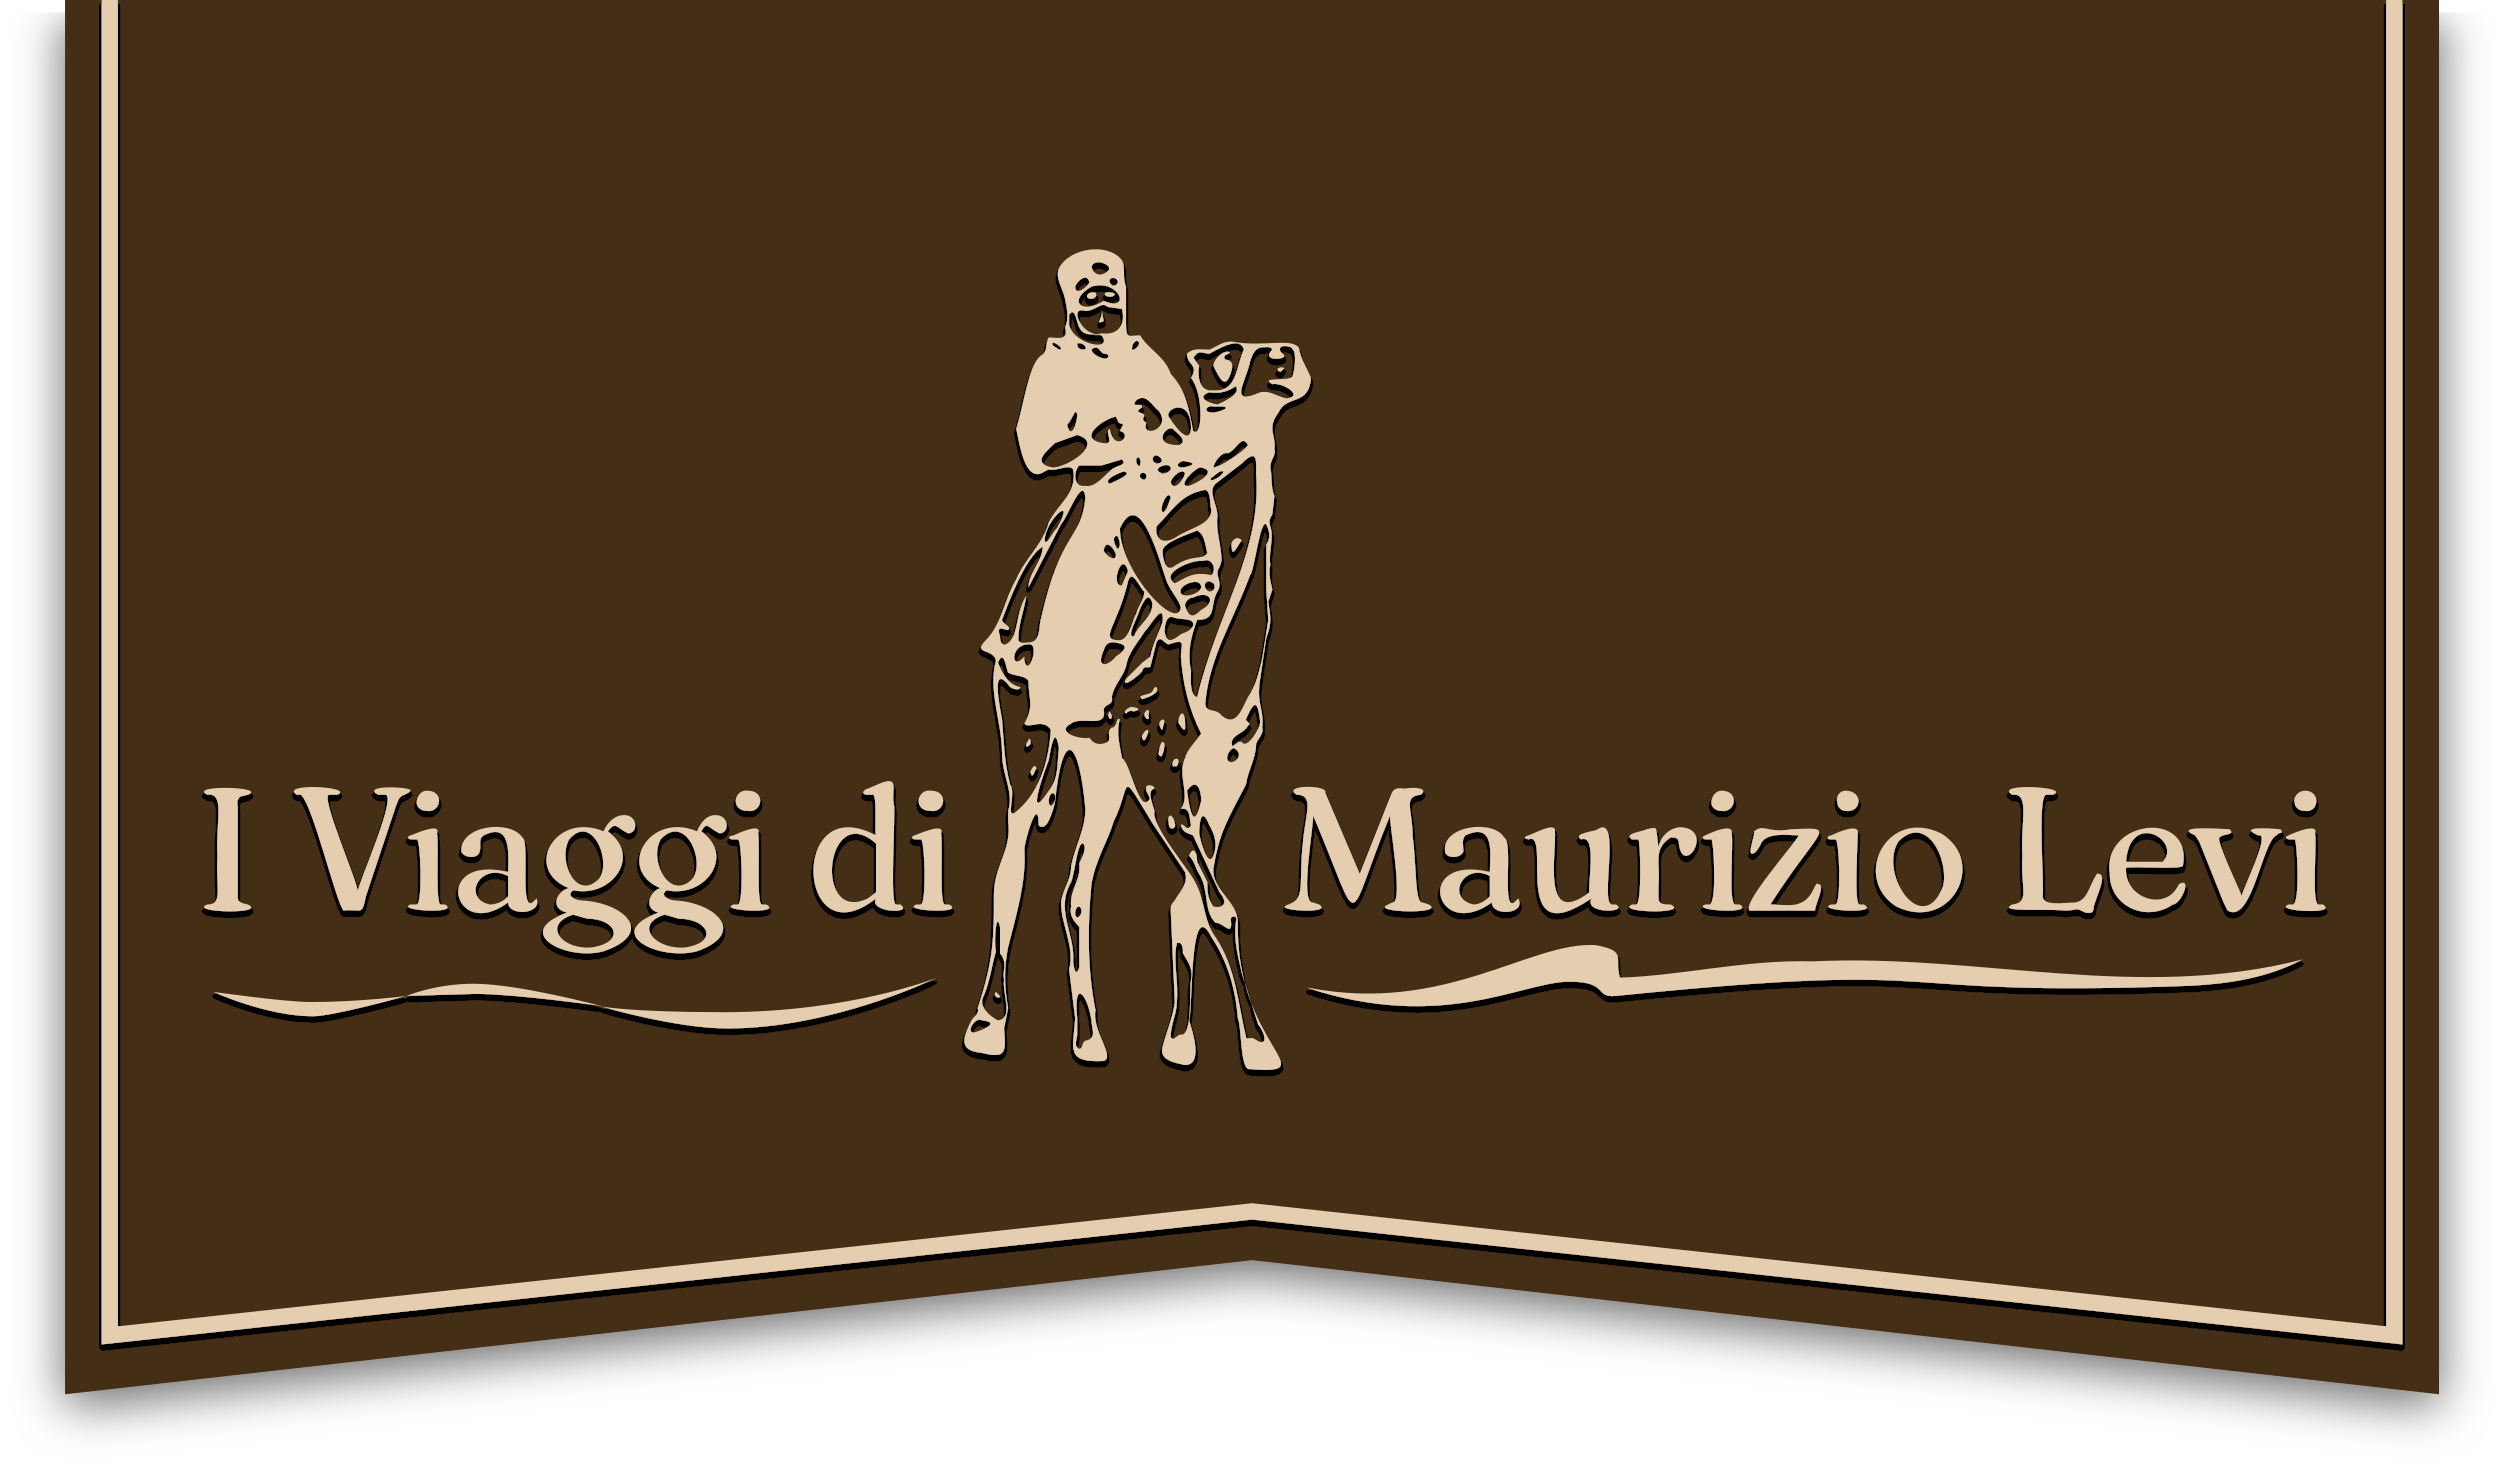
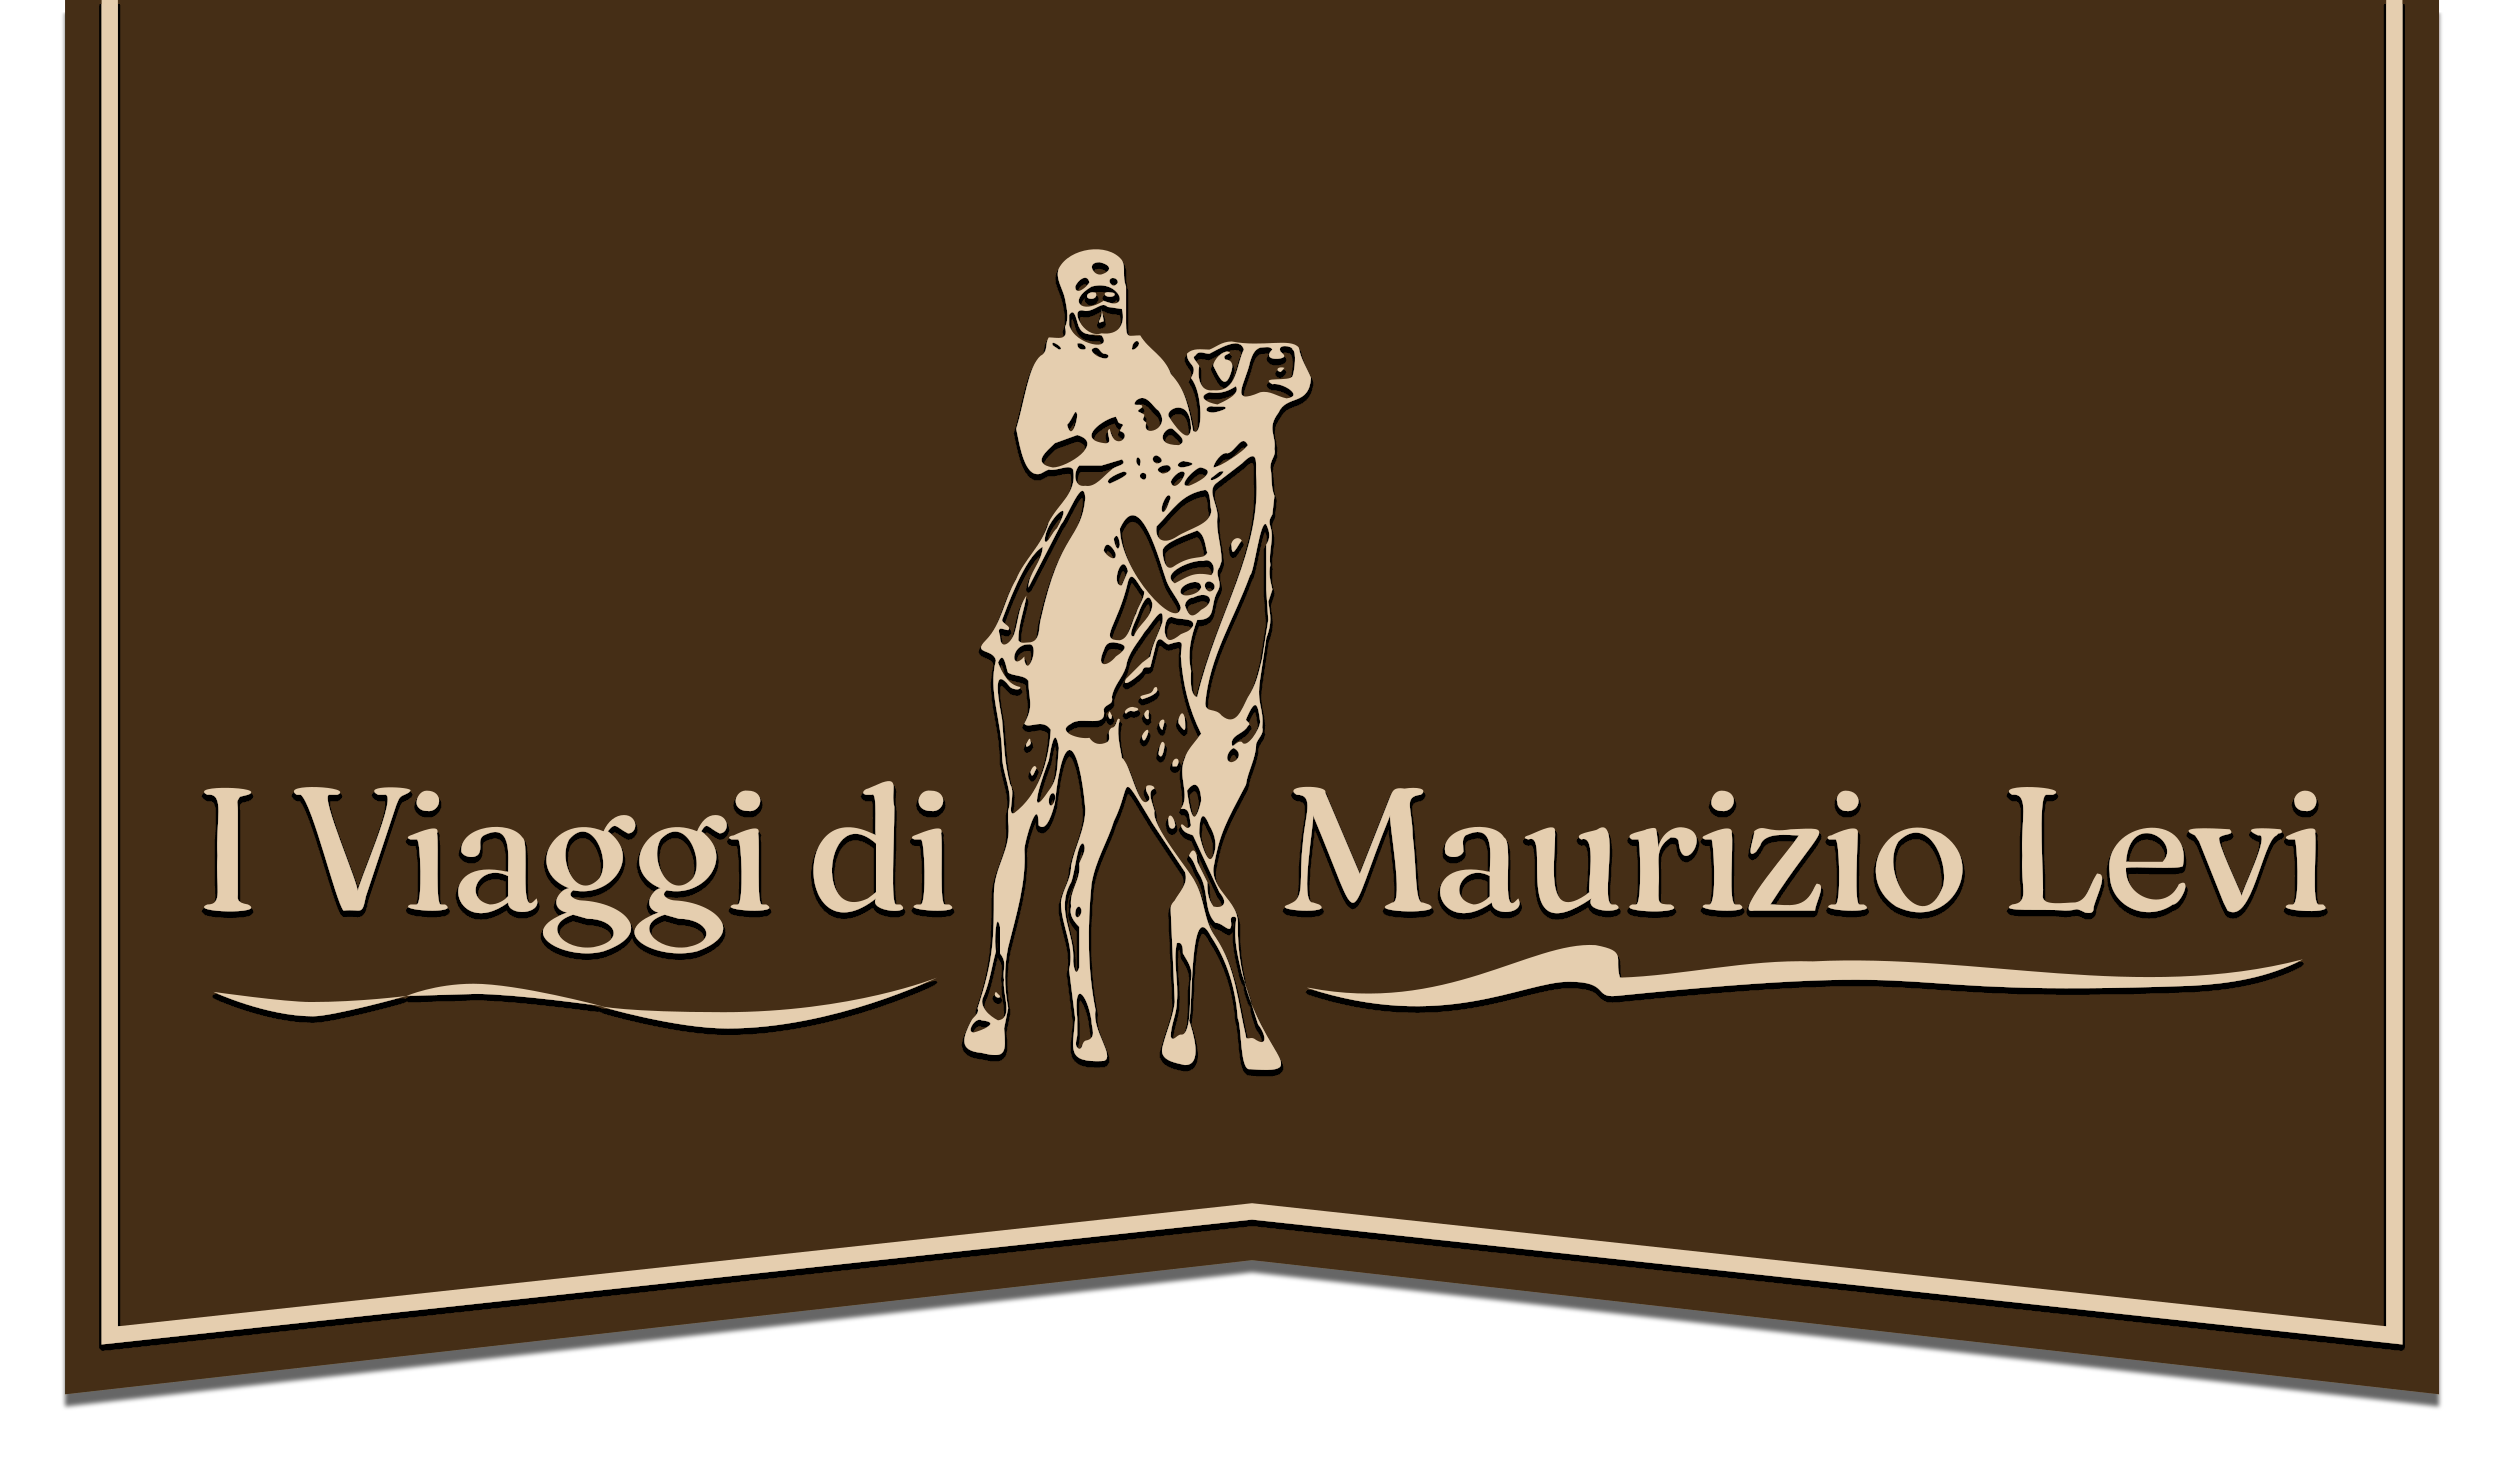
<svg xmlns="http://www.w3.org/2000/svg" viewBox="0 0 1230 724">
  <filter id="a">
-     <feGaussianBlur in="SourceAlpha" stdDeviation="12" />
+     <feGaussianBlur in="SourceAlpha" stdDeviation="1" />
    <feOffset dy="6" />
    <feComponentTransfer>
      <feFuncA slope=".6" type="linear" />
    </feComponentTransfer>
    <feMerge>
      <feMergeNode />
      <feMergeNode in="SourceGraphic" />
    </feMerge>
  </filter>
  <filter id="b">
    <feGaussianBlur in="SourceAlpha" stdDeviation=".6" />
    <feOffset dy="2" />
    <feComponentTransfer>
      <feFuncA slope="55" type="linear" />
    </feComponentTransfer>
    <feMerge>
      <feMergeNode />
      <feMergeNode in="SourceGraphic" />
    </feMerge>
  </filter>
  <g filter="url(#a)">
    <path fill="#452f16" d="M32 0h1168v686l-584-66-584 66z" />
  </g>
  <path fill="transparent" stroke="#e5ceaf" stroke-width="8" d="M1178 0v657l-562-61-562 61V0" filter="url(#b)" />
  <g fill="#e5ceaf" filter="url(#b)">
    <path d="m118 392 4-1c10-4-30-5-20 0 9-1 4 13 5 30-1 16 3 24-5 24-10 4 30 5 20 0-6-1-5-3-5-5v-41c0-5-1-4 1-7zm84-3c1-2-25-3-16 2h3c8-2-14 46-13 48 1-3-19-48-14-48h4c9-4-29-6-20 0h2c6 5 17 52 21 57 9-1 9 3 11-7l15-45c1-2 1-4 4-5l2-1 1-1zm17 56h-2c-3 1-1-29-2-35 2-5-8-1-13 1 0 0-3 1 0 2h3c2-1 3 32 0 32h-3c-8 3 25 5 17 0zm-9-46c7 1 9-10 0-10-3 0-5 3-5 6 0 2 2 4 5 4z" />
    <path d="m264 442-1 1c-8 9-2-29-6-31-6-9-31-6-30 7 1 3 8 4 9 0 1-3-1-6 2-8 14-7 12 10 12 18-38-9-27 35 0 15 0 7 17 6 14-2zm-23 3c-14-3-5-21 9-14v10c-2 2-5 4-9 4z" />
    <path d="M307 401c-4 0-8 3-10 8-24-10-40 19-17 28-6 1-10 10-1 12-28 10 0 24 18 19 26-9 10-24-11-25-2 0-8-2-4-5 19 4 34-17 17-29 4-5 4-2 10 1 5 0 5-9-2-9zm-18 51c14 0 19 11 3 14-15 2-26-11-10-16l7 2zm6-20c-11 12-21-8-15-19 11-13 21 10 15 19z" />
    <path d="M352 401c-4 0-7 3-9 8-24-10-40 19-18 28-5 1-9 10-1 12-28 10 0 24 19 19 25-9 9-24-11-25-2 0-8-2-4-5 19 4 34-17 17-29 3-5 3-2 9 1 5 0 5-9-2-9zm-18 51c14 0 20 11 4 14-15 2-27-11-11-16l7 2zm7-20c-11 12-22-8-16-19 12-13 22 10 16 19zm27-33c7 1 9-10 0-10-7-1-9 10 0 10zm99 46h-2c-3 1-1-29-2-35 2-5-8-1-13 1 0 0-3 1 0 2h3c2-1 3 32 0 32h-2c-9 3 25 5 16 0z" />
    <path d="M377 445h-2c-3 1-1-29-2-35 2-5-8-1-12 1-1 0-4 1-1 2h3c2-1 3 32 0 32h-2c-9 3 25 5 16 0zm66 0h-2c-3 1-1-31-1-48-2-8 3-15-6-12l-7 3c-1 0-4 2-1 3h3c3-2 1 20 2 20-43-23-39 62 0 31-4 7 19 8 12 3zm-16-3c-27 13-21-49 4-27v24l-4 3zm31-43c7 1 9-10 0-10-7-1-9 10 0 10zm245 46-3-1c-4 1-3-18-5-33 0-13-5-19 4-20 4-3-2-4-8-3-6-1-6 2-7 4l-15 38-17-40c2-4-22-4-14 1 9 0 4 10 3 24-2 17 1 26-5 29l-2 1c-10 3 23 5 15 0l-3-1c-7 1 1-41 0-43 25 59 15 56 38 0-1 2 7 44 1 43l-2 1c-10 4 29 5 20 0z" />
    <path d="m747 442-1 1c-8 9-1-29-6-31-5-9-31-6-29 7 0 3 7 4 9 0 0-3-1-6 1-8 15-7 12 10 12 18-38-9-27 35 1 15 0 7 17 6 13-2zm-22 3c-14-3-5-21 8-14v10c-2 2-5 4-8 4zm70 0h-2c-6-1 5-45-7-37-1 1-13 2-8 5 8-3 3 23 4 26-24 18-16-19-17-31-1-3-10 2-13 3 0 0-4 1 0 2 12-5-10 57 31 29-4 8 19 7 12 3zm32-38c-5 0-10 4-11 10l-1-8c0-2-1-2-5-1-1 1-12 2-7 5h3c1-1 2 32-1 32h-2c-9 4 29 5 19 0-7 0-6-1-6-9 1-12-3-18 6-24 2 0 4 0 4 3 2 17 18-7 1-8zm29 38h-2c-4 1-1-29-2-35 1-5-9-1-13 1 0 0-3 1 0 2h3c1-1 3 32-1 32h-2c-8 3 25 5 17 0zm-9-46c7 1 9-10 0-10-3 0-5 3-5 6 0 2 2 4 5 4z" />
    <path d="M895 435c-1 0-1-1-2 1-5 12-13 9-22 9 25-39 34-38 10-37-12 2-13-3-18 1 1 1-5 15 1 10l2-3c2-7 14-5 19-5-1 3-34 40-22 37h30c0-3 5-12 2-13z" />
    <path d="M917 445h-2c-3 1-1-29-1-35 1-5-9-1-13 1-1 0-3 1-1 2h3c2-1 3 32 0 32h-2c-9 3 25 5 16 0zm-9-46c8 1 9-10 0-10-3 0-5 3-4 6 0 2 2 4 4 4zm47 11c-27-13-44 22-22 36 27 13 45-22 22-36zm1 26c-10 26-32-6-22-22 14-14 25 9 22 22zm77-6c-1 0-1-1-2 1-3 5-4 12-10 13-5 0-16 2-16-3 1-4-3-51 2-50h3c10-4-30-6-20 0 9-1 4 13 5 30-1 16 4 23-5 24-8 4 16 2 26 3 7 0 4-2 10 1 1 0 4 1 4-2s7-16 3-17zm41-4c5-28-40-23-36 4 0 16 18 24 31 15 4 0 10-14 3-10-6 14-27 7-26-8 3-1 27 1 28-1zm-10-2h-18c2-26 28-10 18 0zm58-16s-20-2-13 2l2 1c7-2-9 29-8 30-1-3-13-28-11-29 2-2 8-1 5-4-1 0-26-2-19 2l2 1 2 3 12 30 2 4c12 7 17-34 24-37l1-1s3 0 1-2zm12-9c7 1 8-10 0-10-3 0-6 3-5 6 0 2 2 4 5 4zm10 47-1-1h-2c-4 1-1-29-2-35 2-5-9-1-13 1 0 0-3 1 0 2h3c1-1 3 32-1 32h-2c-8 3 21 5 18 1zM105 488s35 5 48 5c24 0 47-3 47-3s-36 10-46 10c-23 0-49-12-49-12zm95 2s14-6 33-6c22 0 63 11 63 11s-42-6-62-6l-34 1z" />
    <path d="M295 495s37 11 63 11c52 0 103-25 103-25s-42 17-105 17c-48 0-61-3-61-3zm349-9c67 13 109-23 141-21 16 3 9 6 12 16 31-1 62-9 95-8 81-4 160 20 241-1-17 9-36 12-55 13-163 6-105-13-283 5-11 1-3-7-23-7-23 0-62 25-129 3h1zM490 325c-1-6-12-3-5-10 8-8 9-20 15-30 4-10 13-17 16-28 5-10 14-14 12-26-2-3-8 1-12 0-3 1-4 3-7 2-6-2-8-18-9-22 4-13 6-31 12-36 4-2 2-6 4-9 4 0 10 2 8-5 2-4 1-9 0-14s-5-10-3-15c5-10 24-13 31-4 2 4 0 8 2 13v18c0 8 1 6 7 6 4 7 12 10 15 19 7 7 9 17 11 28 5 4 5-19-1-26 4-7-2-6-2-12 3-3 7-2 11-2 3-1 6-4 11-4 15 3 29-2 33 3 1 6 4 10 6 15-1 14-12 8-16 17-6 8-1 11-2 18 1 3-2 5-2 9 1 4 0 9 2 14l-1 9c-1 2-2 3-1 6 2 6-1 12 0 19-1 4 0 8 1 12l-2 6c1 7 2 10-1 18l-3 20c-2 13 2 14 1 24 1 3-2 5-3 8 0 7-4 13-5 20-10 19-13 24-16 41-1 11 12 16 12 27-1 61 44 75 6 72-5 1-4-21-6-25-1-14-5-28-13-40-11-22-9 37-11 41 2 6 7 22-2 22-4-1-13-2-11-9 2-8 5-14 6-22l-2-45c0-2 0-3 2-5 2-4 7-8 5-14l-16-24c-17-28-10-19-19-1-3 10-9 19-11 31-2 21-2 42 2 62-2 10 10 23 4 25-19 1-15-6-14-21l-3-24c3-11-4-22-4-33 1-7 5-11 5-18 2-10 7-18 7-28-3-34-11-42-15-3-1 4-4 15-8 11 0-16-7 8-7 12 1 16-4 32-8 48-2 10-2 19 0 30l-2 10c1 12 1 15-11 12-12-1-9-8-5-16 1-2 4-3 3-6 8-24 8-35 8-56 0-14 9-22 7-36v-5c3-9-3-18-3-28 0-16-7-31-3-46zm91 73c5-7-2-16 2-25 1-4 5-8 8-12-6-12-9-24-10-38 0-6 3-9-6-6-2 0-4-5-6-1l-3 12c-1 1-3-1-4 2 0 1-11 10-8 4l8-8 4-3c1-6 4-11 6-17 1-11-6 2-9 5-3 5-8 10-9 17-2 6-6 9-7 15 1 4-3 3-4 6 2 10-11 3-16 7-8 4 4 8 9 7 2 3 5 4 9 2 2-2-1-5 2-7 3 0 2-6 4-4-2 6 0 13 1 19 4 2 8 26 13 21 2-2-2-4-1-7 0-1 4-1 4 1-4 1-1 7 0 11-2 7 18 30 20 35 5 9 4 19 10 27 10 15 11 32 15 49 0 2 2 0 4 1 7 5 6-2 2-7l-8-25c-2-9-4-16-3-25 0-1 1-3-1-3-3 0 0 4-2 6-2 0-4-3-7-3-6-6-3-16-8-24-2-3-2-6-5-9 2-5 4-2 4 3l5 10c0 4 0 8 3 12 4 1 8-1 3-7l-13-28c-2-1-5-1-6-5 1-2 3 4 5 0-1-3 0-9-5-8zm12-52c0 5 5 2 8 6 7 6 10-3 13-9 4-6 5-11 7-19l3-19-1-15v-22c2-3 2-6 0-10-3-3-6 24-8 25-8 22-20 40-22 63zm25-113c0-6 1-13-7-5l-13 10c-4 4 1 10 1 16-1 7 2 14 2 22l-1 3c-3 4 2 7-1 12-4 7 0 14-10 14-3 8-5 16-3 25 0 3-1 12 3 13 10-42 32-72 29-110zm-127 93c2 5 5 11 11 12 0 2-4 1-5 0-10-13-5 10-4 16 1 11 1 21 4 32 3 4-2 16 2 14 12-9 17-25 18-41-4-6-11 0-13-3 5-9 2-12 2-21-2-3-6-2-10-4-1-2-2-12-5-5zm14-33c-1 7-4 14-4 22 1 2 4 1 6 1 5-1 4-7 5-11 10-45 20-39 22-60-1-12-9 10-12 13l-16 31c0-7 7-13 7-20-9 5-18 31-20 36 0 2 5 3 3 5-2 0-6-3-4 3 0 7 5 4 7-1 2-6 2-13 6-19zm46-33c0 21 28 51 30 39-1-4-5-8-7-13-3-8-13-48-23-26zm82-64c9-1-2-8-7-7-7-4 9-1 10-4s2-12 0-13c0-2-8-3-6 1 1 1 3 2 1 3s-10 1-5-4c-1-2-4-1-6-1-3 1-4 4-5 7-2 10-11 22 5 15 5-1 8 2 13 3zm-37 55c-1-3 0-9-3-10-12 2-16 10-24 18-1 7 4 9 10 5s17-6 17-13zm1-59c12 1 11-12 15-20-2-7-13 0-17 2-3 0-5-2-7 1-2 1 1 3 2 5-1 5 0 13 7 12zM492 456c-2-9-3 8-2 12-2 7-3 15-6 22-3 5 3 10 7 12 8-1 2-13 3-20-1-5 2-8-2-13v-13zm94 26c1-5-1-8-4-13 0-2 0-6-3-5-2 9 1 19 0 29 0 6-3 11-3 17 1 3 3-1 5-1 6 1 4-24 5-27zm-35-167c5-1 6-10 8-13 1-4 4-7 4-11-2-1-6-12-8-5-5 22-15 29-4 29zm38-54c-5 2-17 6-17 10 0 3 1 10 5 8 10-7 15-3 17-7-1-3-1-9-5-11zm-47-97c8 1 12-4 10-12l-7-1c-3-3-6 2-11 2-9-3-1 14 8 11zm-24 66c7 0 26-12 12-16l-11 4c-4 4-12 10-1 12zm10 243c0 1 1 9 3 3v-20c-3-3-5-6-4-10-1-8 5-13 4-21 1-3 4-7 2-10-3-1-4 14-6 19-8 14 2 25 1 39zm6-234c5 1 9-5 13-8 2-2 8-2 5-5l-10 3h-11c-3 3-3 11 3 10zm3 263c-2-13-9-21-7-1v8c0 2-2 6 1 7 2 0 1-3 3-4 6-1 3-6 3-10zm-16-134c-2-12-4 0-5 6-2 5-12 33 0 15 5-6 4-13 5-21zm22-150c6 1 0-6 3-7 2 12 12 3 5 1l1-2c2-2-2-1-2-3l-1-2c-6 1-20 11-6 13zm49 58c-5-1-22 6-14 11 6-3 9-6 18-4 3-3 0-9-4-7zm28 79c-1-8-2-13-7-1 0 1 3 2 1 3-2 4-7 4-8 8 0 5 2-1 5 0 2 4 9-6 9-10zm-77-207c14 6 8-11-6-7-12 7-5 14 6 7zm21 60c-3 8 13 3 6-6-3-2-6-9-11-5-3 4 3 1 3 3 0 1-4 2-1 3l2 1c0 2-2 2 1 4zm26 202c0 1 4 18 7 11 2-5 1-10-2-15-4-10-5-1-5 4zm-17-99c1 5 3 5 8 1 2-1 4-1 6-4 1-4-5-3-9-4-4-2-5 3-5 7zm13-100c0-16-13-10-11-6 2 3 10 15 11 6zm-60-51c3 10 22 13 16 5-3-1-9 1-11-4-1-1-2-11-5-6v5zm57 138c2 6 4 6 8 2 8-4 4-10-4-6-2 0-4 2-4 4zm-35 18c-3 0-4 1-5 4-4 9 2 8 6 3 6-4 6-6-1-7zm43 78c0-5-2-12-7-5 1 7 3 22 7 5zm23-175c-3-6-6 3-10 4-3-1-7 5-7 7 3 0 15-8 17-11zm-47 78c-2-8-6 2-7 5s-6 12-2 11c2-6 9-9 9-16zm-63 28c2 9 8-9 2-8-9 0-9 14-2 6v2zm95-126c2-1 12-5 9-9-3 2-7 4-13 3-6 2-2 5 4 6zm-8 31c-2-1-13 10-6 9 3-1 15-7 6-9zm-11-11c5-2-1-6-3-8-3-2-11 8 3 8zm11 70c0-5-9-2-10 1-2 5 9 3 10-1zm-77-23c1 3 4-5 6-6 10-18-6-4-6 6zm41 15c-3-11-9 8-3 7l3-7zm-72 221c-3-2-8 6-4 6 4-1 14-5 4-6zm58-373c-7 0-3 7 1 6 6-2 4-5-1-6zm42 104c-1-3-6 1-7 4 1 5 6 0 7-4zm24 135c-3 1-5 7-1 7 4-1 5-5 1-7zm-58-95c0-2-5-9-6-2 1 2 6 6 6 2zm-20-132c0 5 6 0 7-2-1-5-6-1-7 2zm1 63c-1-4-2 2-5 5 2 8 5-1 5-5zm16 34c2-1 12-5 7-6-1 0-11 4-7 6zm51-38c-3-1-6 3 0 3 1 0 9-2 5-3h-5zm-58-29c-6 1 4 7 6 5 1-1 0-2-2-2-2-1-2-3-4-3zm33 62c2 0 6-2 3-4-2-1-9 2-3 4zm23 53c-3 0-3 4 0 5 3 0 4-4 0-5zm-19-41c-1-5-6 5-4 7 2 0 3-5 4-7zm7-18c-1-1-6 2-2 3 3 0 10-2 2-3zm-67 167c0 5 4 1 3-3-1-2-3 0-3 3zm35-126c0-1-1-7-3-3 0 2 2 8 3 3zm18-44c-2 0-3 3 0 4 4 0 3-3 0-4zm33 8c-2-1-4 2-6 3-2 3 5 0 6-3zm-52-93c0-3-5-3-4 0 1 2 3 2 4 0zm-21 311c1 4 5-2 2-4-1 0-2 1-2 4zm-8-278c4 0-5-6-3-2l3 2zm36-1c-1 3 5-1 3-3-1-1-3 1-3 3zm-24 1c3 0 0-4-3-3 0 2 1 3 3 3zm28 56c1-2-2-5-2-1 0 1 2 4 2 1zm3 6c0-2-4-2-3 1 1 1 3 2 3-1zm16 122c4 6 3 2 3-2-1-7-4 0-3 2zm-11-18c-2 0-1 2-3 3s-7 1-4 3c3-1 9-3 7-6zm9 67c-1-5-4-5-3 0 0 4 4 3 3 0zm-8-34c2 4 3-4 3-5-2-4-3 5-3 5zm-16-20c2-2 3-1 4-1 4-1 1-2 0-2-2-1-6 2-4 3zm11 9c0-3-4 2-3 3 1 4 3-3 3-3zm7-6c-3 1-1 5 0 5 0-2 2-5 0-5zm7 23c3-5-3-5-2 0h2zm-14-25c1-4-1-3-2-1 0 3 3 4 2 1zm-19-2c-2 2 1 6 1 2l-1-2zm60-81c0 7 4-3 5-3-2-3-6 0-5 3zm-96 109c-1-3-3 1-3 2 1 4 2-1 3-2zm-5-12c-1 3 3 0 2-1 0-4-2 1-2 1zm127-185c-3-1-5 1-2 2l2-2zm-35-1c3 6 6 13 9 2 1-4-1-5-3-5-3-3 5-3 1-4-3 0-7 4-7 7zM490 488c-2 2 2 4 2 2l-2-2zm53-330-1-6c1 5-4 8 1 6zm-4-14c-4-1-6 3-2 3 2 0 3-2 2-3zm7 2c3 0 3-2 1-2-5-1-4 2-1 2z" />
  </g>
</svg>
